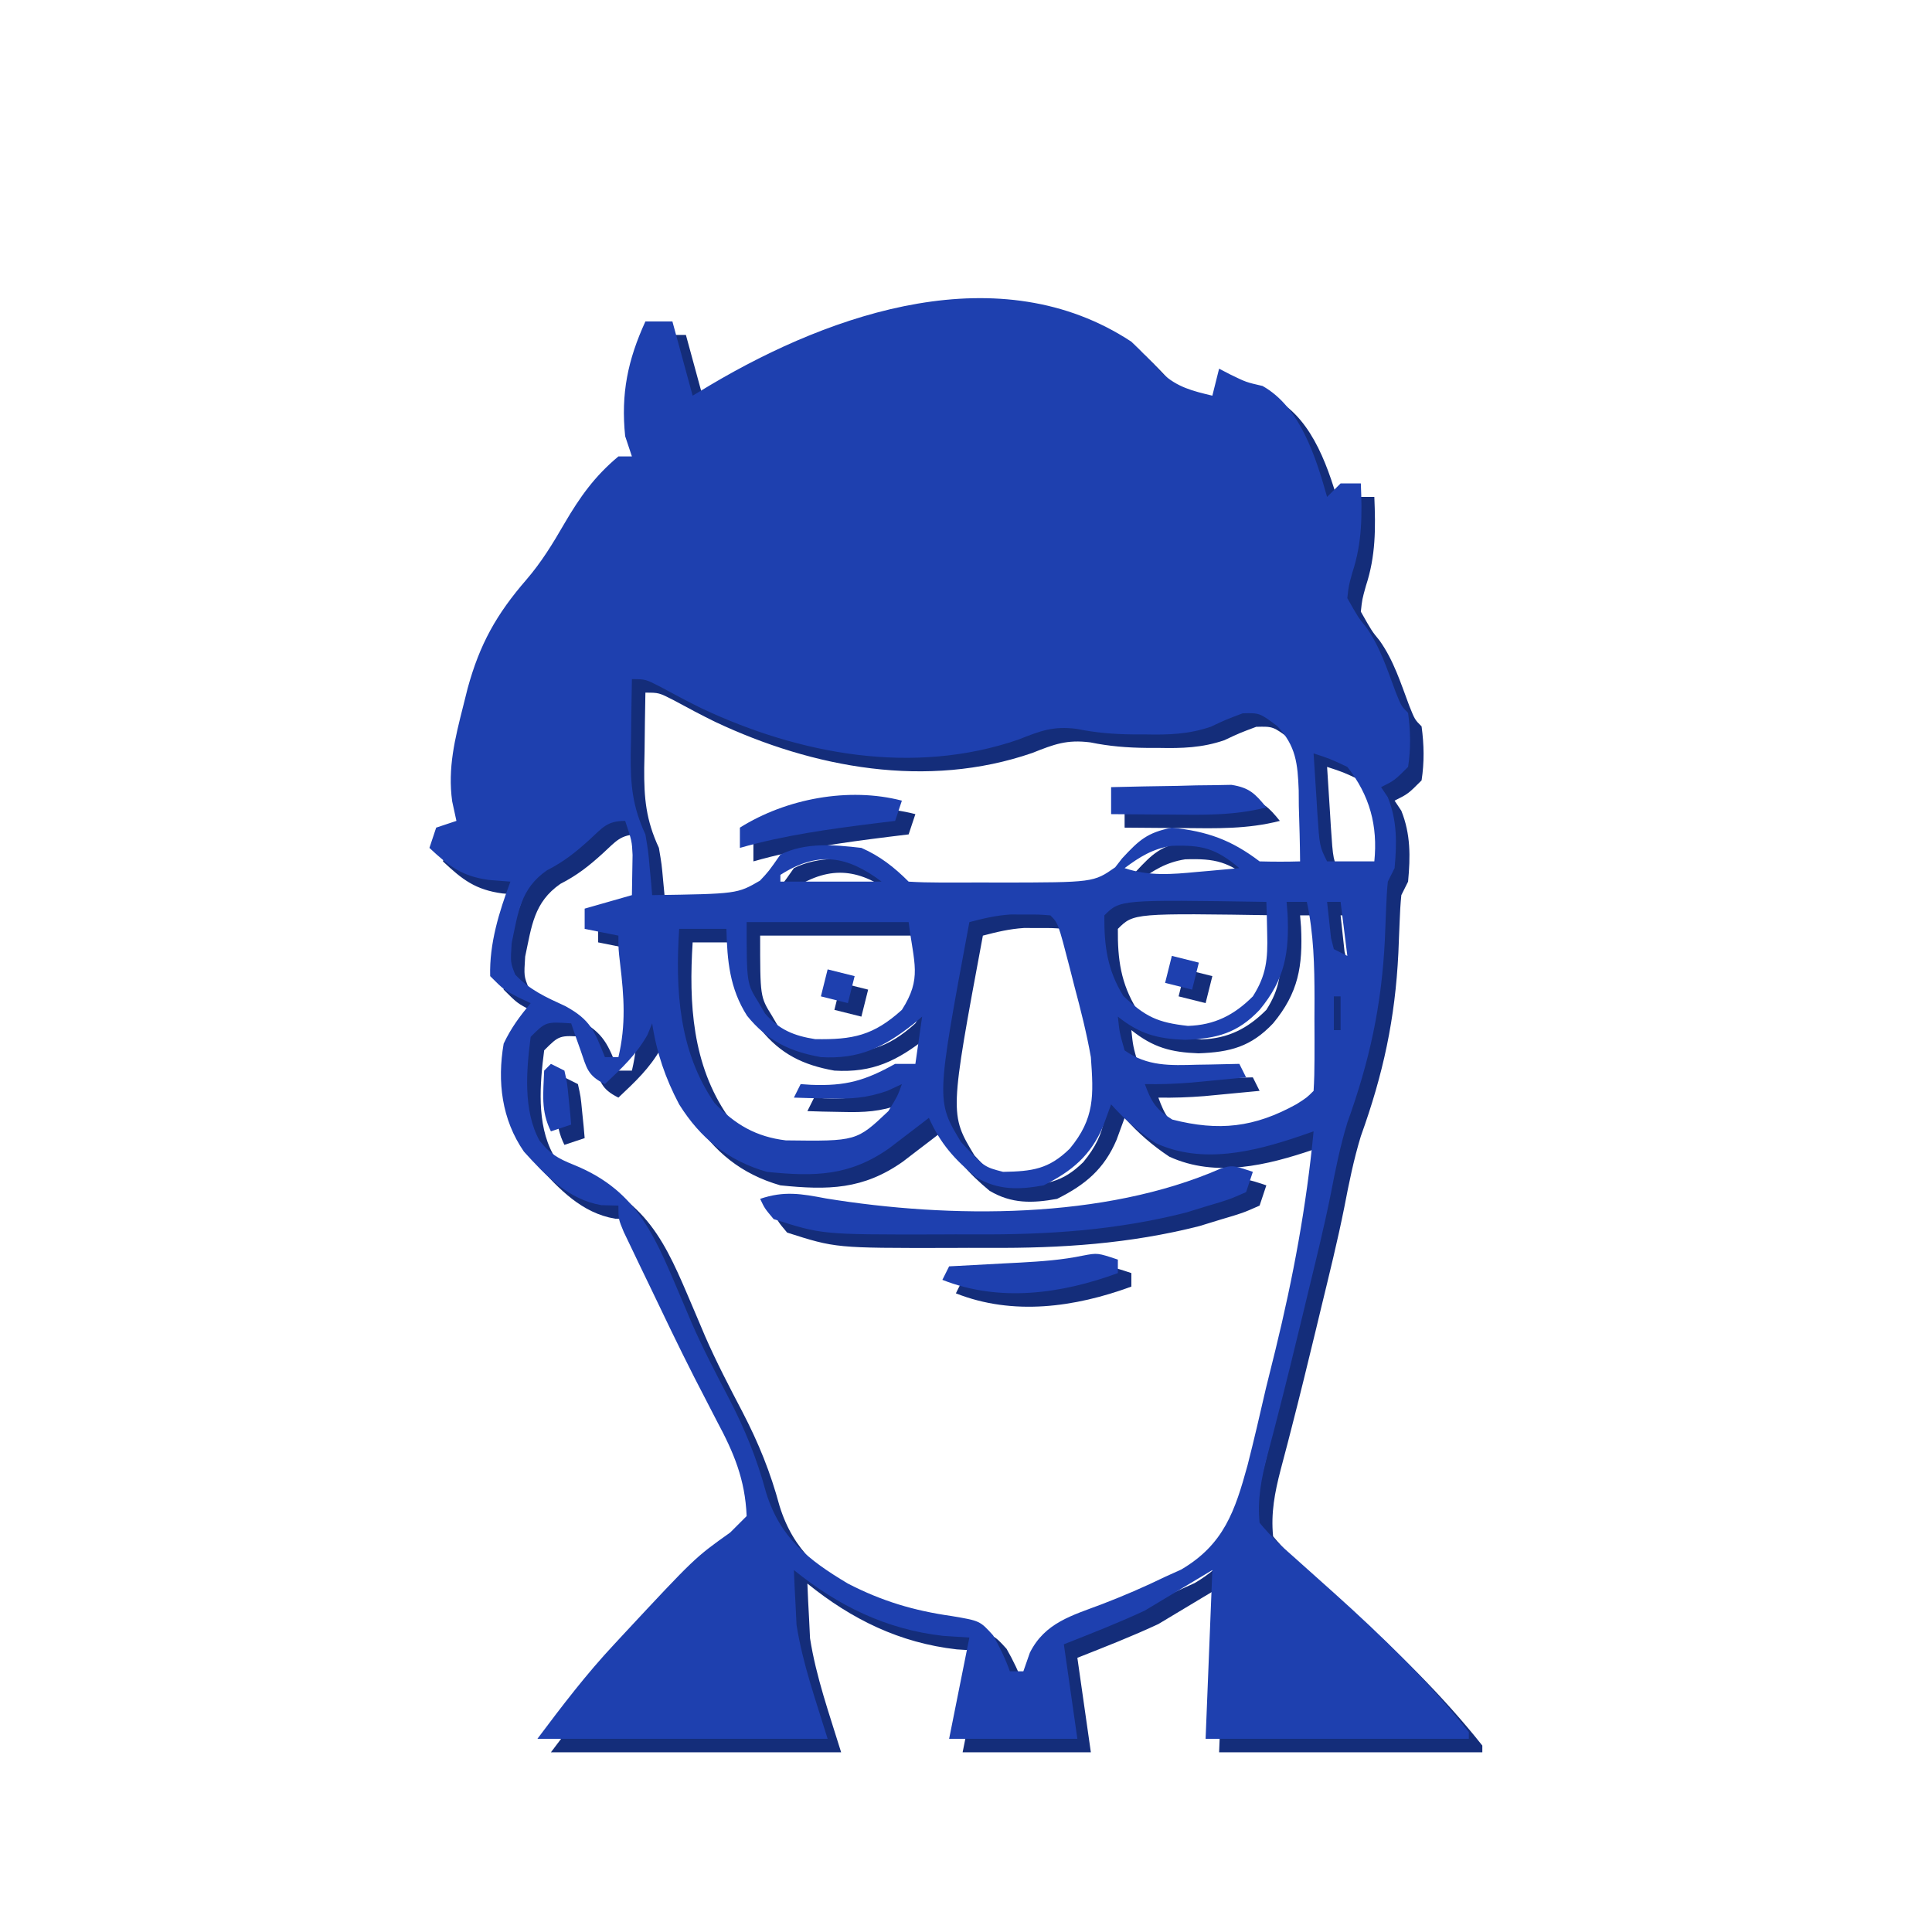
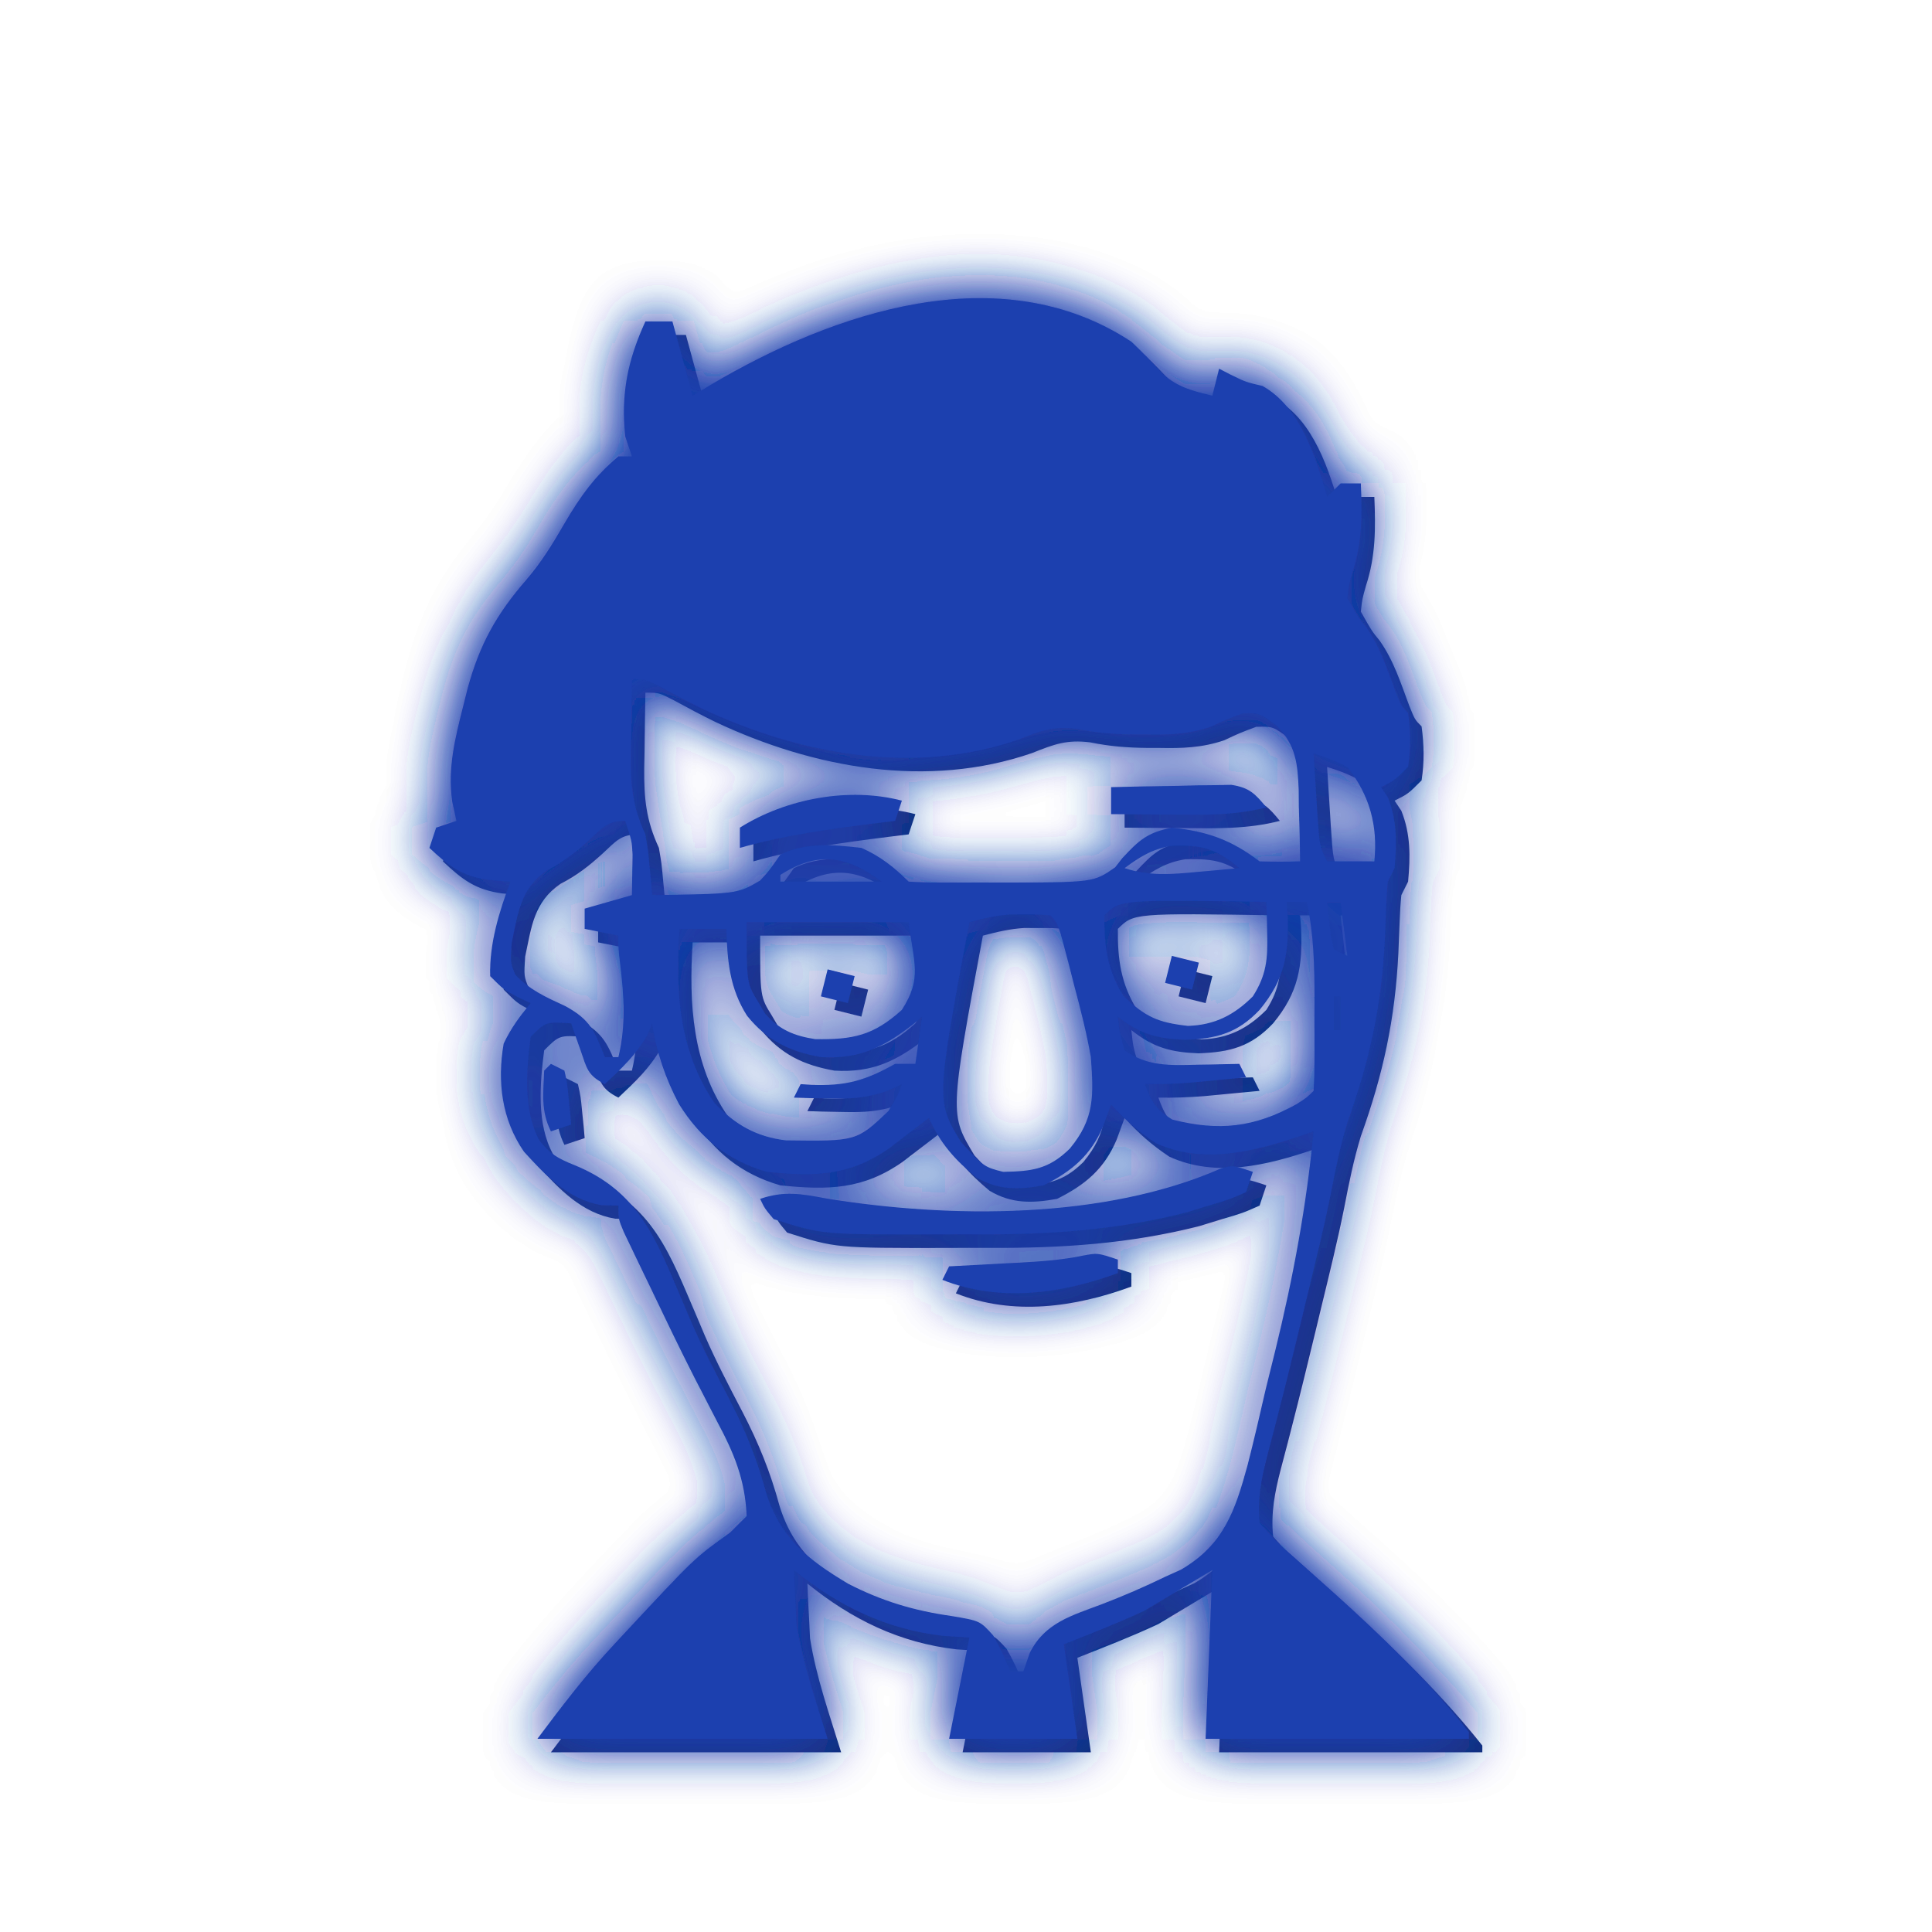
<svg xmlns="http://www.w3.org/2000/svg" version="1.1" width="229" height="229" viewBox="0 0 229 229">
+   <defs>
+     <filter id="glow">
+       <feGaussianBlur stdDeviation="4" result="blur" />
+       <feMerge>
+         <feMergeNode in="blur" />
+         <feMergeNode in="blur" />
+         <feMergeNode in="SourceGraphic" />
+       </feMerge>
+     </filter>
+   </defs>
  <g transform="translate(22.9,22.9) scale(0.8)">
    <g transform="translate(2,2)">
      <path d="M0 0 C1.594 1.498 3.067 3.062 4.547 4.672 C6.82 6.75 9.036 7.294 12 8 C12.33 6.68 12.66 5.36 13 4 C13.557 4.289 14.114 4.577 14.688 4.875 C17 6 17 6 19.438 6.562 C25.017 9.692 27.326 17.066 29 23 C29.66 22.34 30.32 21.68 31 21 C31.99 21 32.98 21 34 21 C34.194 25.656 34.216 29.729 32.75 34.188 C32.195 36.176 32.195 36.176 32 38 C33.625 40.875 33.625 40.875 34.777 42.285 C36.863 45.211 37.913 48.58 39.168 51.926 C40 54 40 54 41 55 C41.37 57.704 41.417 60.302 41 63 C39 65 39 65 37 66 C37.33 66.495 37.66 66.99 38 67.5 C39.392 70.98 39.345 74.29 39 78 C38.67 78.66 38.34 79.32 38 80 C37.873 81.268 37.798 82.542 37.754 83.816 C37.723 84.576 37.691 85.336 37.659 86.119 C37.627 86.925 37.595 87.732 37.562 88.562 C37.084 98.337 35.321 106.492 32 115.715 C30.939 119.2 30.24 122.657 29.554 126.232 C28.554 131.229 27.326 136.173 26.125 141.125 C25.863 142.217 25.6 143.308 25.33 144.433 C24.156 149.299 22.969 154.161 21.719 159.008 C21.532 159.736 21.345 160.464 21.152 161.214 C20.813 162.525 20.468 163.834 20.118 165.141 C19.248 168.497 18.658 171.534 19 175 C20.603 176.924 22.115 178.377 24 180 C25.585 181.414 27.169 182.831 28.75 184.25 C29.181 184.636 29.613 185.021 30.057 185.419 C37.15 191.788 44.066 198.521 50 206 C50 206.33 50 206.66 50 207 C37.13 207 24.26 207 11 207 C11.33 198.75 11.66 190.5 12 182 C8.7 183.98 5.4 185.96 2 188 C-1.951 189.843 -5.941 191.395 -10 193 C-9.67 195.31 -9.67 195.31 -8 207 C-14.27 207 -20.54 207 -27 207 C-26.01 202.05 -25.02 197.1 -24 192 C-25.279 191.917 -26.558 191.835 -27.875 191.75 C-36.335 190.792 -43.427 187.311 -50 182 C-49.938 183.73 -49.848 185.459 -49.75 187.188 C-49.704 188.15 -49.657 189.113 -49.609 190.105 C-48.707 195.873 -46.717 201.421 -45 207 C-59.19 207 -73.38 207 -88 207 C-84.307 202.076 -80.79 197.455 -76.625 193 C-76.152 192.489 -75.678 191.979 -75.191 191.453 C-64.663 180.153 -64.663 180.153 -59.438 176.438 C-59.035 176.035 -59.035 176.035 -57 174 C-57.225 168.56 -58.894 164.614 -61.438 159.875 C-62.157 158.485 -62.874 157.095 -63.59 155.703 C-63.975 154.957 -64.36 154.212 -64.757 153.443 C-67.081 148.874 -69.29 144.25 -71.5 139.625 C-71.945 138.703 -72.391 137.781 -72.849 136.832 C-73.055 136.402 -73.055 136.402 -74.094 134.227 C-74.462 133.459 -74.83 132.692 -75.209 131.901 C-76 130 -76 130 -76 128 C-76.825 127.979 -77.65 127.959 -78.5 127.938 C-83.416 127.108 -86.763 123.573 -90 120 C-93.286 115.241 -93.972 109.647 -93 104 C-91.889 101.654 -90.664 100.028 -89 98 C-89.619 97.711 -90.237 97.422 -90.875 97.125 C-93 96 -93 96 -95 94 C-95.131 89.164 -93.681 84.481 -92 80 C-93.052 79.918 -94.104 79.835 -95.188 79.75 C-99.176 79.207 -101.102 77.722 -104 75 C-103.67 74.01 -103.34 73.02 -103 72 C-102.505 71.835 -102.505 71.835 -100 71 C-100.206 70.051 -100.412 69.103 -100.625 68.125 C-101.32 63.188 -100.211 58.78 -99 54 C-98.781 53.125 -98.562 52.249 -98.336 51.348 C-96.543 44.797 -94.07 40.379 -89.625 35.25 C-87.391 32.653 -85.713 29.902 -84 26.938 C-81.691 22.991 -79.514 19.929 -76 17 C-75.34 17 -74.68 17 -74 17 C-74.33 16.01 -74.66 15.02 -75 14 C-75.645 7.709 -74.618 2.718 -72 -3 C-70.68 -3 -69.36 -3 -68 -3 C-67.01 0.63 -66.02 4.26 -65 8 C-64.117 7.469 -63.234 6.938 -62.324 6.391 C-44.168 -4.371 -19.445 -12.798 0 0 Z M-74 50 C-74.058 52.896 -74.094 55.791 -74.125 58.688 C-74.142 59.504 -74.159 60.321 -74.176 61.162 C-74.212 65.648 -73.919 68.872 -72 73 C-71.586 75.457 -71.586 75.457 -71.375 77.812 C-71.3 78.603 -71.225 79.393 -71.148 80.207 C-71.099 80.799 -71.05 81.39 -71 82 C-58.4 81.812 -58.4 81.812 -55.027 79.855 C-53.75 78.5 -53.75 78.5 -52 76 C-48.297 74.149 -44.041 74.53 -40 75 C-37.241 76.211 -35.141 77.859 -33 80 C-31.448 80.099 -29.891 80.131 -28.336 80.133 C-27.857 80.133 -27.857 80.133 -25.434 80.137 C-24.929 80.135 -24.929 80.135 -22.375 80.125 C-21.882 80.127 -21.882 80.127 -19.387 80.137 C-5.598 80.118 -5.598 80.118 -2.398 77.879 C-2.061 77.444 -1.723 77.01 -1.375 76.562 C1.176 73.81 2.347 72.747 6 72 C11.262 72.548 14.804 73.817 19 77 C20.999 77.055 23.001 77.06 25 77 C24.977 74.269 24.9 71.542 24.812 68.812 C24.807 68.044 24.801 67.275 24.795 66.482 C24.642 62.527 24.402 59.891 21.605 56.945 C19 55 19 55 16.5 55.062 C14 56 14 56 11.777 57.047 C8.48 58.178 5.501 58.258 2.062 58.188 C1.468 58.187 0.873 58.186 0.26 58.186 C-2.623 58.157 -5.258 57.947 -8.086 57.367 C-11.586 56.926 -13.427 57.645 -16.688 58.938 C-32.225 64.301 -49.101 61.185 -63.656 54.332 C-65.73 53.315 -67.748 52.245 -69.777 51.137 C-72 50 -72 50 -74 50 Z M27 61 C27.141 63.292 27.287 65.584 27.438 67.875 C27.477 68.526 27.516 69.177 27.557 69.848 C27.887 74.773 27.887 74.773 29 77 C31.31 77 33.62 77 36 77 C36.529 71.715 35.328 67.234 32 63 C29.355 61.766 29.355 61.766 27 61 Z M-80.312 73.812 C-82.375 75.689 -84.1 77.051 -86.598 78.332 C-90.536 81.067 -90.854 84.608 -91.816 89.113 C-92 92 -92 92 -91.277 93.793 C-89.086 96.083 -86.757 97.112 -83.875 98.438 C-80.129 100.474 -79.551 102.121 -78 106 C-77.34 106 -76.68 106 -76 106 C-74.865 101.208 -75.162 97.05 -75.746 92.172 C-76 90 -76 90 -76 88 C-77.65 87.67 -79.3 87.34 -81 87 C-81 86.01 -81 85.02 -81 84 C-78.69 83.34 -76.38 82.68 -74 82 C-73.973 80.729 -73.954 79.458 -73.938 78.188 C-73.926 77.48 -73.914 76.772 -73.902 76.043 C-74 74 -74 74 -75 71 C-77.702 71 -78.339 72.014 -80.312 73.812 Z M-1 78 C2.637 79.215 6 78.921 9.75 78.562 C10.352 78.51 10.954 78.458 11.574 78.404 C13.05 78.275 14.525 78.139 16 78 C12.49 75.045 10.446 74.545 5.973 74.695 C3.181 75.127 1.236 76.323 -1 78 Z M-52 79 C-52 79.33 -52 79.66 -52 80 C-47.05 80 -42.1 80 -37 80 C-42.097 76.177 -46.4 75.416 -52 79 Z M-4 85 C-4.046 89.493 -3.561 93.091 -1.188 96.938 C2.091 100.028 3.86 100.873 8.375 101.375 C12.312 101.256 15.228 99.78 18 97 C20.011 93.857 20.222 91.442 20.125 87.75 C20.116 87.304 20.116 87.304 20.07 85.047 C20.047 84.371 20.024 83.696 20 83 C-1.66 82.66 -1.66 82.66 -4 85 Z M23 83 C23.046 83.568 23.093 84.137 23.141 84.723 C23.412 90.523 22.756 94.469 19 99 C15.723 102.462 12.656 103.269 7.938 103.438 C3.888 103.285 1.238 102.59 -2 100 C-1.75 102.375 -1.75 102.375 -1 105 C2.364 107.394 5.781 107.238 9.75 107.125 C10.051 107.12 10.051 107.12 11.574 107.098 C13.05 107.074 14.525 107.038 16 107 C16.33 107.66 16.66 108.32 17 109 C15.25 109.169 13.5 109.335 11.75 109.5 C10.775 109.593 9.801 109.686 8.797 109.781 C6.512 109.96 4.289 110.044 2 110 C2.957 112.611 3.656 113.792 6.062 115.25 C12.979 117.016 18.225 116.429 24.469 112.973 C26 112 26 112 27 111 C27.099 109.436 27.131 107.868 27.133 106.301 C27.134 105.338 27.135 104.376 27.137 103.385 C27.135 102.878 27.135 102.878 27.125 100.312 C27.129 99.318 27.133 98.323 27.137 97.299 C27.13 92.414 27.026 87.782 26 83 C25.01 83 24.02 83 23 83 Z M29 83 C29.124 84.134 29.247 85.269 29.375 86.438 C29.445 87.076 29.514 87.714 29.586 88.371 C29.723 88.909 29.859 89.446 30 90 C30.66 90.33 31.32 90.66 32 91 C31.67 88.36 31.34 85.72 31 83 C30.34 83 29.68 83 29 83 Z M-24 86 C-28.932 112.465 -28.932 112.465 -25.25 118.562 C-21.824 122.274 -21.824 122.274 -19 123 C-14.688 122.922 -12.238 122.613 -9.125 119.562 C-5.406 115.078 -5.592 111.654 -6 106 C-6.626 102.446 -7.505 98.985 -8.438 95.5 C-8.668 94.595 -8.898 93.69 -9.135 92.758 C-10.845 86.155 -10.845 86.155 -12 85 C-13.707 84.867 -13.707 84.867 -15.812 84.875 C-16.156 84.874 -16.156 84.874 -17.895 84.867 C-20.042 85.003 -21.924 85.454 -24 86 Z M-57 86 C-57 95.062 -57 95.062 -55.25 97.875 C-54.925 98.429 -54.6 98.984 -54.266 99.555 C-52.165 101.953 -49.971 102.848 -46.852 103.336 C-41.243 103.434 -38.213 102.802 -34 99 C-30.989 94.287 -32.23 92.16 -33 86 C-40.92 86 -48.84 86 -57 86 Z M-67 87 C-67.575 96.013 -67.067 105.111 -61.762 112.793 C-58.717 116.007 -55.565 117.813 -51.195 118.336 C-40.718 118.469 -40.718 118.469 -36 114 C-34.625 111.75 -34.625 111.75 -34 110 C-34.705 110.327 -35.41 110.655 -36.137 110.992 C-39.239 112.084 -41.54 112.204 -44.812 112.125 C-45.3 112.116 -45.3 112.116 -47.77 112.07 C-48.506 112.047 -49.242 112.024 -50 112 C-49.67 111.34 -49.34 110.68 -49 110 C-48.492 110.035 -47.984 110.07 -47.461 110.105 C-42.309 110.308 -39.472 109.496 -35 107 C-34.01 107 -33.02 107 -32 107 C-31.67 104.69 -31.34 102.38 -31 100 C-31.413 100.349 -31.825 100.699 -32.25 101.059 C-36.663 104.536 -40.304 106.348 -46 106 C-50.632 105.177 -53.955 103.561 -56.938 99.875 C-59.518 95.831 -59.882 91.714 -60 87 C-62.31 87 -64.62 87 -67 87 Z M-73 95 C-72 98 -72 98 -72 98 Z M30 97 C30 98.65 30 100.3 30 102 C30.33 102 30.66 102 31 102 C31 100.35 31 98.7 31 97 C30.67 97 30.34 97 30 97 Z M-89 103 C-89.633 107.915 -90.146 113.89 -87.688 118.375 C-86.136 120.332 -84.979 121.008 -82.637 121.949 C-72.768 125.927 -70.384 133.165 -66.355 142.52 C-65.963 143.447 -65.57 144.375 -65.166 145.331 C-63.491 149.167 -61.565 152.856 -59.625 156.562 C-57.236 161.167 -55.476 165.491 -54.125 170.5 C-52.046 177.213 -47.913 180.473 -42 184 C-36.963 186.604 -32.223 188.016 -26.625 188.812 C-22.437 189.517 -22.437 189.517 -20.484 191.676 C-19.489 193.424 -18.678 195.108 -18 197 C-17.34 197 -16.68 197 -16 197 C-15.683 196.091 -15.366 195.182 -15.039 194.246 C-12.805 189.793 -8.82 188.743 -4.375 187.062 C-1.178 185.833 1.92 184.501 5 183 C5.787 182.645 6.573 182.289 7.384 181.923 C13.716 178.206 15.36 173.222 17.215 166.473 C18.185 162.683 19.063 158.875 19.938 155.062 C20.407 153.157 20.879 151.253 21.354 149.35 C23.978 138.624 25.953 127.993 27 117 C26.335 117.231 25.67 117.461 24.985 117.699 C18.132 120.025 10.526 121.906 3.625 118.75 C1.067 117.044 -0.951 115.286 -3 113 C-3.392 114.073 -3.784 115.145 -4.188 116.25 C-6.029 120.582 -8.801 122.901 -13 125 C-16.666 125.666 -19.752 125.744 -23.012 123.801 C-26.203 121.145 -28.291 118.816 -30 115 C-30.531 115.41 -31.062 115.82 -31.609 116.242 C-32.316 116.781 -33.022 117.32 -33.75 117.875 C-34.446 118.409 -35.142 118.942 -35.859 119.492 C-41.736 123.632 -46.919 123.727 -54 123 C-59.764 121.34 -63.835 118.054 -67 113 C-69.045 109.132 -70.342 105.343 -71 101 C-71.227 101.557 -71.454 102.114 -71.688 102.688 C-73.391 105.689 -75.497 107.629 -78 110 C-80.61 108.695 -80.681 107.642 -81.625 104.938 C-81.885 104.204 -82.146 103.471 -82.414 102.715 C-82.607 102.149 -82.801 101.583 -83 101 C-86.75 100.75 -86.75 100.75 -89 103 Z " fill="#142d7a" transform="translate(139,22)" />
      <path d="M0 0 C3.271 -0.087 6.541 -0.14 9.812 -0.188 C10.741 -0.213 11.67 -0.238 12.627 -0.264 C13.073 -0.269 13.073 -0.269 15.332 -0.293 C15.743 -0.301 15.743 -0.301 17.823 -0.341 C20.475 0.074 21.333 0.955 23 3 C18.229 4.234 13.575 4.113 8.688 4.062 C7.852 4.058 7.016 4.053 6.154 4.049 C4.103 4.037 2.051 4.021 0 4 C0 2.68 0 1.36 0 0 Z " fill="#142d7a" transform="translate(136,88)" />
      <path d="M0 0 C-0.33 0.99 -0.66 1.98 -1 3 C-1.99 3.121 -2.98 3.242 -4 3.367 C-10.79 4.221 -17.403 5.115 -24 7 C-24 6.01 -24 5.02 -24 4 C-17.149 -0.306 -7.852 -2.047 0 0 Z " fill="#142d7a" transform="translate(105,90)" />
      <path d="M0 0 C0.66 0.165 0.66 0.165 4 1 C3.67 2.32 3.34 3.64 3 5 C1.68 4.67 0.36 4.34 -1 4 C-0.67 2.68 -0.34 1.36 0 0 Z " fill="#142d7a" transform="translate(145,113)" />
      <path d="M0 0 C0.66 0.165 0.66 0.165 4 1 C3.67 2.32 3.34 3.64 3 5 C1.68 4.67 0.36 4.34 -1 4 C-0.67 2.68 -0.34 1.36 0 0 Z " fill="#142d7a" transform="translate(94,115)" />
      <path d="M0 0 C0.66 0.33 1.32 0.66 2 1 C2.414 2.848 2.414 2.848 2.625 5.062 C2.7 5.796 2.775 6.529 2.852 7.285 C2.901 7.851 2.95 8.417 3 9 C2.01 9.33 1.02 9.66 0 10 C-1.517 6.965 -1.123 4.38 -1 1 C-0.67 0.67 -0.34 0.34 0 0 Z " fill="#142d7a" transform="translate(53,129)" />
      <path d="M0 0 C-0.33 0.99 -0.66 1.98 -1 3 C-3.484 4.098 -3.484 4.098 -6.75 5.062 C-7.797 5.383 -8.843 5.704 -9.922 6.035 C-20.247 8.659 -30.402 9.326 -40.993 9.261 C-43.064 9.25 -45.134 9.261 -47.205 9.273 C-63.816 9.294 -63.816 9.294 -71 7 C-72.321 5.427 -72.321 5.427 -73 4 C-69.447 2.79 -66.902 3.243 -63.25 3.938 C-44.88 6.924 -22.039 7.094 -4.727 -0.501 C-3 -1 -3 -1 0 0 Z " fill="#142d7a" transform="translate(157,145)" />
      <path d="M0 0 C0 0.66 0 1.32 0 2 C-8.391 5.079 -17.531 6.348 -26 3 C-25.67 2.34 -25.34 1.68 -25 1 C-24.756 0.987 -24.756 0.987 -23.519 0.924 C-21.283 0.807 -19.048 0.685 -16.812 0.562 C-16.044 0.523 -15.275 0.484 -14.482 0.443 C-11.289 0.265 -8.273 0.057 -5.137 -0.598 C-3 -1 -3 -1 0 0 Z " fill="#142d7a" transform="translate(137,158)" />
    </g>
-     <path d="M0 0 C1.594 1.498 3.067 3.062 4.547 4.672 C6.82 6.75 9.036 7.294 12 8 C12.33 6.68 12.66 5.36 13 4 C13.557 4.289 14.114 4.577 14.688 4.875 C17 6 17 6 19.438 6.562 C25.017 9.692 27.326 17.066 29 23 C29.66 22.34 30.32 21.68 31 21 C31.99 21 32.98 21 34 21 C34.194 25.656 34.216 29.729 32.75 34.188 C32.195 36.176 32.195 36.176 32 38 C33.625 40.875 33.625 40.875 34.777 42.285 C36.863 45.211 37.913 48.58 39.168 51.926 C40 54 40 54 41 55 C41.37 57.704 41.417 60.302 41 63 C39 65 39 65 37 66 C37.33 66.495 37.66 66.99 38 67.5 C39.392 70.98 39.345 74.29 39 78 C38.67 78.66 38.34 79.32 38 80 C37.873 81.268 37.798 82.542 37.754 83.816 C37.723 84.576 37.691 85.336 37.659 86.119 C37.627 86.925 37.595 87.732 37.562 88.562 C37.084 98.337 35.321 106.492 32 115.715 C30.939 119.2 30.24 122.657 29.554 126.232 C28.554 131.229 27.326 136.173 26.125 141.125 C25.863 142.217 25.6 143.308 25.33 144.433 C24.156 149.299 22.969 154.161 21.719 159.008 C21.532 159.736 21.345 160.464 21.152 161.214 C20.813 162.525 20.468 163.834 20.118 165.141 C19.248 168.497 18.658 171.534 19 175 C20.603 176.924 22.115 178.377 24 180 C25.585 181.414 27.169 182.831 28.75 184.25 C29.181 184.636 29.613 185.021 30.057 185.419 C37.15 191.788 44.066 198.521 50 206 C50 206.33 50 206.66 50 207 C37.13 207 24.26 207 11 207 C11.33 198.75 11.66 190.5 12 182 C8.7 183.98 5.4 185.96 2 188 C-1.951 189.843 -5.941 191.395 -10 193 C-9.67 195.31 -9.67 195.31 -8 207 C-14.27 207 -20.54 207 -27 207 C-26.01 202.05 -25.02 197.1 -24 192 C-25.279 191.917 -26.558 191.835 -27.875 191.75 C-36.335 190.792 -43.427 187.311 -50 182 C-49.938 183.73 -49.848 185.459 -49.75 187.188 C-49.704 188.15 -49.657 189.113 -49.609 190.105 C-48.707 195.873 -46.717 201.421 -45 207 C-59.19 207 -73.38 207 -88 207 C-84.307 202.076 -80.79 197.455 -76.625 193 C-76.152 192.489 -75.678 191.979 -75.191 191.453 C-64.663 180.153 -64.663 180.153 -59.438 176.438 C-59.035 176.035 -59.035 176.035 -57 174 C-57.225 168.56 -58.894 164.614 -61.438 159.875 C-62.157 158.485 -62.874 157.095 -63.59 155.703 C-63.975 154.957 -64.36 154.212 -64.757 153.443 C-67.081 148.874 -69.29 144.25 -71.5 139.625 C-71.945 138.703 -72.391 137.781 -72.849 136.832 C-73.055 136.402 -73.055 136.402 -74.094 134.227 C-74.462 133.459 -74.83 132.692 -75.209 131.901 C-76 130 -76 130 -76 128 C-76.825 127.979 -77.65 127.959 -78.5 127.938 C-83.416 127.108 -86.763 123.573 -90 120 C-93.286 115.241 -93.972 109.647 -93 104 C-91.889 101.654 -90.664 100.028 -89 98 C-89.619 97.711 -90.237 97.422 -90.875 97.125 C-93 96 -93 96 -95 94 C-95.131 89.164 -93.681 84.481 -92 80 C-93.052 79.918 -94.104 79.835 -95.188 79.75 C-99.176 79.207 -101.102 77.722 -104 75 C-103.67 74.01 -103.34 73.02 -103 72 C-102.505 71.835 -102.505 71.835 -100 71 C-100.206 70.051 -100.412 69.103 -100.625 68.125 C-101.32 63.188 -100.211 58.78 -99 54 C-98.781 53.125 -98.562 52.249 -98.336 51.348 C-96.543 44.797 -94.07 40.379 -89.625 35.25 C-87.391 32.653 -85.713 29.902 -84 26.938 C-81.691 22.991 -79.514 19.929 -76 17 C-75.34 17 -74.68 17 -74 17 C-74.33 16.01 -74.66 15.02 -75 14 C-75.645 7.709 -74.618 2.718 -72 -3 C-70.68 -3 -69.36 -3 -68 -3 C-67.01 0.63 -66.02 4.26 -65 8 C-64.117 7.469 -63.234 6.938 -62.324 6.391 C-44.168 -4.371 -19.445 -12.798 0 0 Z M-74 50 C-74.058 52.896 -74.094 55.791 -74.125 58.688 C-74.142 59.504 -74.159 60.321 -74.176 61.162 C-74.212 65.648 -73.919 68.872 -72 73 C-71.586 75.457 -71.586 75.457 -71.375 77.812 C-71.3 78.603 -71.225 79.393 -71.148 80.207 C-71.099 80.799 -71.05 81.39 -71 82 C-58.4 81.812 -58.4 81.812 -55.027 79.855 C-53.75 78.5 -53.75 78.5 -52 76 C-48.297 74.149 -44.041 74.53 -40 75 C-37.241 76.211 -35.141 77.859 -33 80 C-31.448 80.099 -29.891 80.131 -28.336 80.133 C-27.857 80.133 -27.857 80.133 -25.434 80.137 C-24.929 80.135 -24.929 80.135 -22.375 80.125 C-21.882 80.127 -21.882 80.127 -19.387 80.137 C-5.598 80.118 -5.598 80.118 -2.398 77.879 C-2.061 77.444 -1.723 77.01 -1.375 76.562 C1.176 73.81 2.347 72.747 6 72 C11.262 72.548 14.804 73.817 19 77 C20.999 77.055 23.001 77.06 25 77 C24.977 74.269 24.9 71.542 24.812 68.812 C24.807 68.044 24.801 67.275 24.795 66.482 C24.642 62.527 24.402 59.891 21.605 56.945 C19 55 19 55 16.5 55.062 C14 56 14 56 11.777 57.047 C8.48 58.178 5.501 58.258 2.062 58.188 C1.468 58.187 0.873 58.186 0.26 58.186 C-2.623 58.157 -5.258 57.947 -8.086 57.367 C-11.586 56.926 -13.427 57.645 -16.688 58.938 C-32.225 64.301 -49.101 61.185 -63.656 54.332 C-65.73 53.315 -67.748 52.245 -69.777 51.137 C-72 50 -72 50 -74 50 Z M27 61 C27.141 63.292 27.287 65.584 27.438 67.875 C27.477 68.526 27.516 69.177 27.557 69.848 C27.887 74.773 27.887 74.773 29 77 C31.31 77 33.62 77 36 77 C36.529 71.715 35.328 67.234 32 63 C29.355 61.766 29.355 61.766 27 61 Z M-80.312 73.812 C-82.375 75.689 -84.1 77.051 -86.598 78.332 C-90.536 81.067 -90.854 84.608 -91.816 89.113 C-92 92 -92 92 -91.277 93.793 C-89.086 96.083 -86.757 97.112 -83.875 98.438 C-80.129 100.474 -79.551 102.121 -78 106 C-77.34 106 -76.68 106 -76 106 C-74.865 101.208 -75.162 97.05 -75.746 92.172 C-76 90 -76 90 -76 88 C-77.65 87.67 -79.3 87.34 -81 87 C-81 86.01 -81 85.02 -81 84 C-78.69 83.34 -76.38 82.68 -74 82 C-73.973 80.729 -73.954 79.458 -73.938 78.188 C-73.926 77.48 -73.914 76.772 -73.902 76.043 C-74 74 -74 74 -75 71 C-77.702 71 -78.339 72.014 -80.312 73.812 Z M-1 78 C2.637 79.215 6 78.921 9.75 78.562 C10.352 78.51 10.954 78.458 11.574 78.404 C13.05 78.275 14.525 78.139 16 78 C12.49 75.045 10.446 74.545 5.973 74.695 C3.181 75.127 1.236 76.323 -1 78 Z M-52 79 C-52 79.33 -52 79.66 -52 80 C-47.05 80 -42.1 80 -37 80 C-42.097 76.177 -46.4 75.416 -52 79 Z M-4 85 C-4.046 89.493 -3.561 93.091 -1.188 96.938 C2.091 100.028 3.86 100.873 8.375 101.375 C12.312 101.256 15.228 99.78 18 97 C20.011 93.857 20.222 91.442 20.125 87.75 C20.116 87.304 20.116 87.304 20.07 85.047 C20.047 84.371 20.024 83.696 20 83 C-1.66 82.66 -1.66 82.66 -4 85 Z M23 83 C23.046 83.568 23.093 84.137 23.141 84.723 C23.412 90.523 22.756 94.469 19 99 C15.723 102.462 12.656 103.269 7.938 103.438 C3.888 103.285 1.238 102.59 -2 100 C-1.75 102.375 -1.75 102.375 -1 105 C2.364 107.394 5.781 107.238 9.75 107.125 C10.051 107.12 10.051 107.12 11.574 107.098 C13.05 107.074 14.525 107.038 16 107 C16.33 107.66 16.66 108.32 17 109 C15.25 109.169 13.5 109.335 11.75 109.5 C10.775 109.593 9.801 109.686 8.797 109.781 C6.512 109.96 4.289 110.044 2 110 C2.957 112.611 3.656 113.792 6.062 115.25 C12.979 117.016 18.225 116.429 24.469 112.973 C26 112 26 112 27 111 C27.099 109.436 27.131 107.868 27.133 106.301 C27.134 105.338 27.135 104.376 27.137 103.385 C27.135 102.878 27.135 102.878 27.125 100.312 C27.129 99.318 27.133 98.323 27.137 97.299 C27.13 92.414 27.026 87.782 26 83 C25.01 83 24.02 83 23 83 Z M29 83 C29.124 84.134 29.247 85.269 29.375 86.438 C29.445 87.076 29.514 87.714 29.586 88.371 C29.723 88.909 29.859 89.446 30 90 C30.66 90.33 31.32 90.66 32 91 C31.67 88.36 31.34 85.72 31 83 C30.34 83 29.68 83 29 83 Z M-24 86 C-28.932 112.465 -28.932 112.465 -25.25 118.562 C-21.824 122.274 -21.824 122.274 -19 123 C-14.688 122.922 -12.238 122.613 -9.125 119.562 C-5.406 115.078 -5.592 111.654 -6 106 C-6.626 102.446 -7.505 98.985 -8.438 95.5 C-8.668 94.595 -8.898 93.69 -9.135 92.758 C-10.845 86.155 -10.845 86.155 -12 85 C-13.707 84.867 -13.707 84.867 -15.812 84.875 C-16.156 84.874 -16.156 84.874 -17.895 84.867 C-20.042 85.003 -21.924 85.454 -24 86 Z M-57 86 C-57 95.062 -57 95.062 -55.25 97.875 C-54.925 98.429 -54.6 98.984 -54.266 99.555 C-52.165 101.953 -49.971 102.848 -46.852 103.336 C-41.243 103.434 -38.213 102.802 -34 99 C-30.989 94.287 -32.23 92.16 -33 86 C-40.92 86 -48.84 86 -57 86 Z M-67 87 C-67.575 96.013 -67.067 105.111 -61.762 112.793 C-58.717 116.007 -55.565 117.813 -51.195 118.336 C-40.718 118.469 -40.718 118.469 -36 114 C-34.625 111.75 -34.625 111.75 -34 110 C-34.705 110.327 -35.41 110.655 -36.137 110.992 C-39.239 112.084 -41.54 112.204 -44.812 112.125 C-45.3 112.116 -45.3 112.116 -47.77 112.07 C-48.506 112.047 -49.242 112.024 -50 112 C-49.67 111.34 -49.34 110.68 -49 110 C-48.492 110.035 -47.984 110.07 -47.461 110.105 C-42.309 110.308 -39.472 109.496 -35 107 C-34.01 107 -33.02 107 -32 107 C-31.67 104.69 -31.34 102.38 -31 100 C-31.413 100.349 -31.825 100.699 -32.25 101.059 C-36.663 104.536 -40.304 106.348 -46 106 C-50.632 105.177 -53.955 103.561 -56.938 99.875 C-59.518 95.831 -59.882 91.714 -60 87 C-62.31 87 -64.62 87 -67 87 Z M-73 95 C-72 98 -72 98 -72 98 Z M30 97 C30 98.65 30 100.3 30 102 C30.33 102 30.66 102 31 102 C31 100.35 31 98.7 31 97 C30.67 97 30.34 97 30 97 Z M-89 103 C-89.633 107.915 -90.146 113.89 -87.688 118.375 C-86.136 120.332 -84.979 121.008 -82.637 121.949 C-72.768 125.927 -70.384 133.165 -66.355 142.52 C-65.963 143.447 -65.57 144.375 -65.166 145.331 C-63.491 149.167 -61.565 152.856 -59.625 156.562 C-57.236 161.167 -55.476 165.491 -54.125 170.5 C-52.046 177.213 -47.913 180.473 -42 184 C-36.963 186.604 -32.223 188.016 -26.625 188.812 C-22.437 189.517 -22.437 189.517 -20.484 191.676 C-19.489 193.424 -18.678 195.108 -18 197 C-17.34 197 -16.68 197 -16 197 C-15.683 196.091 -15.366 195.182 -15.039 194.246 C-12.805 189.793 -8.82 188.743 -4.375 187.062 C-1.178 185.833 1.92 184.501 5 183 C5.787 182.645 6.573 182.289 7.384 181.923 C13.716 178.206 15.36 173.222 17.215 166.473 C18.185 162.683 19.063 158.875 19.938 155.062 C20.407 153.157 20.879 151.253 21.354 149.35 C23.978 138.624 25.953 127.993 27 117 C26.335 117.231 25.67 117.461 24.985 117.699 C18.132 120.025 10.526 121.906 3.625 118.75 C1.067 117.044 -0.951 115.286 -3 113 C-3.392 114.073 -3.784 115.145 -4.188 116.25 C-6.029 120.582 -8.801 122.901 -13 125 C-16.666 125.666 -19.752 125.744 -23.012 123.801 C-26.203 121.145 -28.291 118.816 -30 115 C-30.531 115.41 -31.062 115.82 -31.609 116.242 C-32.316 116.781 -33.022 117.32 -33.75 117.875 C-34.446 118.409 -35.142 118.942 -35.859 119.492 C-41.736 123.632 -46.919 123.727 -54 123 C-59.764 121.34 -63.835 118.054 -67 113 C-69.045 109.132 -70.342 105.343 -71 101 C-71.227 101.557 -71.454 102.114 -71.688 102.688 C-73.391 105.689 -75.497 107.629 -78 110 C-80.61 108.695 -80.681 107.642 -81.625 104.938 C-81.885 104.204 -82.146 103.471 -82.414 102.715 C-82.607 102.149 -82.801 101.583 -83 101 C-86.75 100.75 -86.75 100.75 -89 103 Z " fill="#1e40af" transform="translate(139,22)" />
-     <path d="M0 0 C3.271 -0.087 6.541 -0.14 9.812 -0.188 C10.741 -0.213 11.67 -0.238 12.627 -0.264 C13.073 -0.269 13.073 -0.269 15.332 -0.293 C15.743 -0.301 15.743 -0.301 17.823 -0.341 C20.475 0.074 21.333 0.955 23 3 C18.229 4.234 13.575 4.113 8.688 4.062 C7.852 4.058 7.016 4.053 6.154 4.049 C4.103 4.037 2.051 4.021 0 4 C0 2.68 0 1.36 0 0 Z " fill="#1e40af" transform="translate(136,88)" />
-     <path d="M0 0 C-0.33 0.99 -0.66 1.98 -1 3 C-1.99 3.121 -2.98 3.242 -4 3.367 C-10.79 4.221 -17.403 5.115 -24 7 C-24 6.01 -24 5.02 -24 4 C-17.149 -0.306 -7.852 -2.047 0 0 Z " fill="#1e40af" transform="translate(105,90)" />
-     <path d="M0 0 C0.66 0.165 0.66 0.165 4 1 C3.67 2.32 3.34 3.64 3 5 C1.68 4.67 0.36 4.34 -1 4 C-0.67 2.68 -0.34 1.36 0 0 Z " fill="#1e40af" transform="translate(145,113)" />
-     <path d="M0 0 C0.66 0.165 0.66 0.165 4 1 C3.67 2.32 3.34 3.64 3 5 C1.68 4.67 0.36 4.34 -1 4 C-0.67 2.68 -0.34 1.36 0 0 Z " fill="#1e40af" transform="translate(94,115)" />
-     <path d="M0 0 C0.66 0.33 1.32 0.66 2 1 C2.414 2.848 2.414 2.848 2.625 5.062 C2.7 5.796 2.775 6.529 2.852 7.285 C2.901 7.851 2.95 8.417 3 9 C2.01 9.33 1.02 9.66 0 10 C-1.517 6.965 -1.123 4.38 -1 1 C-0.67 0.67 -0.34 0.34 0 0 Z " fill="#1e40af" transform="translate(53,129)" />
-     <path d="M0 0 C-0.33 0.99 -0.66 1.98 -1 3 C-3.484 4.098 -3.484 4.098 -6.75 5.062 C-7.797 5.383 -8.843 5.704 -9.922 6.035 C-20.247 8.659 -30.402 9.326 -40.993 9.261 C-43.064 9.25 -45.134 9.261 -47.205 9.273 C-63.816 9.294 -63.816 9.294 -71 7 C-72.321 5.427 -72.321 5.427 -73 4 C-69.447 2.79 -66.902 3.243 -63.25 3.938 C-44.88 6.924 -22.039 7.094 -4.727 -0.501 C-3 -1 -3 -1 0 0 Z " fill="#1e40af" transform="translate(157,145)" />
-     <path d="M0 0 C0 0.66 0 1.32 0 2 C-8.391 5.079 -17.531 6.348 -26 3 C-25.67 2.34 -25.34 1.68 -25 1 C-24.756 0.987 -24.756 0.987 -23.519 0.924 C-21.283 0.807 -19.048 0.685 -16.812 0.562 C-16.044 0.523 -15.275 0.484 -14.482 0.443 C-11.289 0.265 -8.273 0.057 -5.137 -0.598 C-3 -1 -3 -1 0 0 Z " fill="#1e40af" transform="translate(137,158)" />
+     <g filter="url(#glow)">
+       <path d="M0 0 C1.594 1.498 3.067 3.062 4.547 4.672 C6.82 6.75 9.036 7.294 12 8 C12.33 6.68 12.66 5.36 13 4 C13.557 4.289 14.114 4.577 14.688 4.875 C17 6 17 6 19.438 6.562 C25.017 9.692 27.326 17.066 29 23 C29.66 22.34 30.32 21.68 31 21 C31.99 21 32.98 21 34 21 C34.194 25.656 34.216 29.729 32.75 34.188 C32.195 36.176 32.195 36.176 32 38 C33.625 40.875 33.625 40.875 34.777 42.285 C36.863 45.211 37.913 48.58 39.168 51.926 C40 54 40 54 41 55 C41.37 57.704 41.417 60.302 41 63 C39 65 39 65 37 66 C37.33 66.495 37.66 66.99 38 67.5 C39.392 70.98 39.345 74.29 39 78 C38.67 78.66 38.34 79.32 38 80 C37.873 81.268 37.798 82.542 37.754 83.816 C37.723 84.576 37.691 85.336 37.659 86.119 C37.627 86.925 37.595 87.732 37.562 88.562 C37.084 98.337 35.321 106.492 32 115.715 C30.939 119.2 30.24 122.657 29.554 126.232 C28.554 131.229 27.326 136.173 26.125 141.125 C25.863 142.217 25.6 143.308 25.33 144.433 C24.156 149.299 22.969 154.161 21.719 159.008 C21.532 159.736 21.345 160.464 21.152 161.214 C20.813 162.525 20.468 163.834 20.118 165.141 C19.248 168.497 18.658 171.534 19 175 C20.603 176.924 22.115 178.377 24 180 C25.585 181.414 27.169 182.831 28.75 184.25 C29.181 184.636 29.613 185.021 30.057 185.419 C37.15 191.788 44.066 198.521 50 206 C50 206.33 50 206.66 50 207 C37.13 207 24.26 207 11 207 C11.33 198.75 11.66 190.5 12 182 C8.7 183.98 5.4 185.96 2 188 C-1.951 189.843 -5.941 191.395 -10 193 C-9.67 195.31 -9.67 195.31 -8 207 C-14.27 207 -20.54 207 -27 207 C-26.01 202.05 -25.02 197.1 -24 192 C-25.279 191.917 -26.558 191.835 -27.875 191.75 C-36.335 190.792 -43.427 187.311 -50 182 C-49.938 183.73 -49.848 185.459 -49.75 187.188 C-49.704 188.15 -49.657 189.113 -49.609 190.105 C-48.707 195.873 -46.717 201.421 -45 207 C-59.19 207 -73.38 207 -88 207 C-84.307 202.076 -80.79 197.455 -76.625 193 C-76.152 192.489 -75.678 191.979 -75.191 191.453 C-64.663 180.153 -64.663 180.153 -59.438 176.438 C-59.035 176.035 -59.035 176.035 -57 174 C-57.225 168.56 -58.894 164.614 -61.438 159.875 C-62.157 158.485 -62.874 157.095 -63.59 155.703 C-63.975 154.957 -64.36 154.212 -64.757 153.443 C-67.081 148.874 -69.29 144.25 -71.5 139.625 C-71.945 138.703 -72.391 137.781 -72.849 136.832 C-73.055 136.402 -73.055 136.402 -74.094 134.227 C-74.462 133.459 -74.83 132.692 -75.209 131.901 C-76 130 -76 130 -76 128 C-76.825 127.979 -77.65 127.959 -78.5 127.938 C-83.416 127.108 -86.763 123.573 -90 120 C-93.286 115.241 -93.972 109.647 -93 104 C-91.889 101.654 -90.664 100.028 -89 98 C-89.619 97.711 -90.237 97.422 -90.875 97.125 C-93 96 -93 96 -95 94 C-95.131 89.164 -93.681 84.481 -92 80 C-93.052 79.918 -94.104 79.835 -95.188 79.75 C-99.176 79.207 -101.102 77.722 -104 75 C-103.67 74.01 -103.34 73.02 -103 72 C-102.505 71.835 -102.505 71.835 -100 71 C-100.206 70.051 -100.412 69.103 -100.625 68.125 C-101.32 63.188 -100.211 58.78 -99 54 C-98.781 53.125 -98.562 52.249 -98.336 51.348 C-96.543 44.797 -94.07 40.379 -89.625 35.25 C-87.391 32.653 -85.713 29.902 -84 26.938 C-81.691 22.991 -79.514 19.929 -76 17 C-75.34 17 -74.68 17 -74 17 C-74.33 16.01 -74.66 15.02 -75 14 C-75.645 7.709 -74.618 2.718 -72 -3 C-70.68 -3 -69.36 -3 -68 -3 C-67.01 0.63 -66.02 4.26 -65 8 C-64.117 7.469 -63.234 6.938 -62.324 6.391 C-44.168 -4.371 -19.445 -12.798 0 0 Z M-74 50 C-74.058 52.896 -74.094 55.791 -74.125 58.688 C-74.142 59.504 -74.159 60.321 -74.176 61.162 C-74.212 65.648 -73.919 68.872 -72 73 C-71.586 75.457 -71.586 75.457 -71.375 77.812 C-71.3 78.603 -71.225 79.393 -71.148 80.207 C-71.099 80.799 -71.05 81.39 -71 82 C-58.4 81.812 -58.4 81.812 -55.027 79.855 C-53.75 78.5 -53.75 78.5 -52 76 C-48.297 74.149 -44.041 74.53 -40 75 C-37.241 76.211 -35.141 77.859 -33 80 C-31.448 80.099 -29.891 80.131 -28.336 80.133 C-27.857 80.133 -27.857 80.133 -25.434 80.137 C-24.929 80.135 -24.929 80.135 -22.375 80.125 C-21.882 80.127 -21.882 80.127 -19.387 80.137 C-5.598 80.118 -5.598 80.118 -2.398 77.879 C-2.061 77.444 -1.723 77.01 -1.375 76.562 C1.176 73.81 2.347 72.747 6 72 C11.262 72.548 14.804 73.817 19 77 C20.999 77.055 23.001 77.06 25 77 C24.977 74.269 24.9 71.542 24.812 68.812 C24.807 68.044 24.801 67.275 24.795 66.482 C24.642 62.527 24.402 59.891 21.605 56.945 C19 55 19 55 16.5 55.062 C14 56 14 56 11.777 57.047 C8.48 58.178 5.501 58.258 2.062 58.188 C1.468 58.187 0.873 58.186 0.26 58.186 C-2.623 58.157 -5.258 57.947 -8.086 57.367 C-11.586 56.926 -13.427 57.645 -16.688 58.938 C-32.225 64.301 -49.101 61.185 -63.656 54.332 C-65.73 53.315 -67.748 52.245 -69.777 51.137 C-72 50 -72 50 -74 50 Z M27 61 C27.141 63.292 27.287 65.584 27.438 67.875 C27.477 68.526 27.516 69.177 27.557 69.848 C27.887 74.773 27.887 74.773 29 77 C31.31 77 33.62 77 36 77 C36.529 71.715 35.328 67.234 32 63 C29.355 61.766 29.355 61.766 27 61 Z M-80.312 73.812 C-82.375 75.689 -84.1 77.051 -86.598 78.332 C-90.536 81.067 -90.854 84.608 -91.816 89.113 C-92 92 -92 92 -91.277 93.793 C-89.086 96.083 -86.757 97.112 -83.875 98.438 C-80.129 100.474 -79.551 102.121 -78 106 C-77.34 106 -76.68 106 -76 106 C-74.865 101.208 -75.162 97.05 -75.746 92.172 C-76 90 -76 90 -76 88 C-77.65 87.67 -79.3 87.34 -81 87 C-81 86.01 -81 85.02 -81 84 C-78.69 83.34 -76.38 82.68 -74 82 C-73.973 80.729 -73.954 79.458 -73.938 78.188 C-73.926 77.48 -73.914 76.772 -73.902 76.043 C-74 74 -74 74 -75 71 C-77.702 71 -78.339 72.014 -80.312 73.812 Z M-1 78 C2.637 79.215 6 78.921 9.75 78.562 C10.352 78.51 10.954 78.458 11.574 78.404 C13.05 78.275 14.525 78.139 16 78 C12.49 75.045 10.446 74.545 5.973 74.695 C3.181 75.127 1.236 76.323 -1 78 Z M-52 79 C-52 79.33 -52 79.66 -52 80 C-47.05 80 -42.1 80 -37 80 C-42.097 76.177 -46.4 75.416 -52 79 Z M-4 85 C-4.046 89.493 -3.561 93.091 -1.188 96.938 C2.091 100.028 3.86 100.873 8.375 101.375 C12.312 101.256 15.228 99.78 18 97 C20.011 93.857 20.222 91.442 20.125 87.75 C20.116 87.304 20.116 87.304 20.07 85.047 C20.047 84.371 20.024 83.696 20 83 C-1.66 82.66 -1.66 82.66 -4 85 Z M23 83 C23.046 83.568 23.093 84.137 23.141 84.723 C23.412 90.523 22.756 94.469 19 99 C15.723 102.462 12.656 103.269 7.938 103.438 C3.888 103.285 1.238 102.59 -2 100 C-1.75 102.375 -1.75 102.375 -1 105 C2.364 107.394 5.781 107.238 9.75 107.125 C10.051 107.12 10.051 107.12 11.574 107.098 C13.05 107.074 14.525 107.038 16 107 C16.33 107.66 16.66 108.32 17 109 C15.25 109.169 13.5 109.335 11.75 109.5 C10.775 109.593 9.801 109.686 8.797 109.781 C6.512 109.96 4.289 110.044 2 110 C2.957 112.611 3.656 113.792 6.062 115.25 C12.979 117.016 18.225 116.429 24.469 112.973 C26 112 26 112 27 111 C27.099 109.436 27.131 107.868 27.133 106.301 C27.134 105.338 27.135 104.376 27.137 103.385 C27.135 102.878 27.135 102.878 27.125 100.312 C27.129 99.318 27.133 98.323 27.137 97.299 C27.13 92.414 27.026 87.782 26 83 C25.01 83 24.02 83 23 83 Z M29 83 C29.124 84.134 29.247 85.269 29.375 86.438 C29.445 87.076 29.514 87.714 29.586 88.371 C29.723 88.909 29.859 89.446 30 90 C30.66 90.33 31.32 90.66 32 91 C31.67 88.36 31.34 85.72 31 83 C30.34 83 29.68 83 29 83 Z M-24 86 C-28.932 112.465 -28.932 112.465 -25.25 118.562 C-21.824 122.274 -21.824 122.274 -19 123 C-14.688 122.922 -12.238 122.613 -9.125 119.562 C-5.406 115.078 -5.592 111.654 -6 106 C-6.626 102.446 -7.505 98.985 -8.438 95.5 C-8.668 94.595 -8.898 93.69 -9.135 92.758 C-10.845 86.155 -10.845 86.155 -12 85 C-13.707 84.867 -13.707 84.867 -15.812 84.875 C-16.156 84.874 -16.156 84.874 -17.895 84.867 C-20.042 85.003 -21.924 85.454 -24 86 Z M-57 86 C-57 95.062 -57 95.062 -55.25 97.875 C-54.925 98.429 -54.6 98.984 -54.266 99.555 C-52.165 101.953 -49.971 102.848 -46.852 103.336 C-41.243 103.434 -38.213 102.802 -34 99 C-30.989 94.287 -32.23 92.16 -33 86 C-40.92 86 -48.84 86 -57 86 Z M-67 87 C-67.575 96.013 -67.067 105.111 -61.762 112.793 C-58.717 116.007 -55.565 117.813 -51.195 118.336 C-40.718 118.469 -40.718 118.469 -36 114 C-34.625 111.75 -34.625 111.75 -34 110 C-34.705 110.327 -35.41 110.655 -36.137 110.992 C-39.239 112.084 -41.54 112.204 -44.812 112.125 C-45.3 112.116 -45.3 112.116 -47.77 112.07 C-48.506 112.047 -49.242 112.024 -50 112 C-49.67 111.34 -49.34 110.68 -49 110 C-48.492 110.035 -47.984 110.07 -47.461 110.105 C-42.309 110.308 -39.472 109.496 -35 107 C-34.01 107 -33.02 107 -32 107 C-31.67 104.69 -31.34 102.38 -31 100 C-31.413 100.349 -31.825 100.699 -32.25 101.059 C-36.663 104.536 -40.304 106.348 -46 106 C-50.632 105.177 -53.955 103.561 -56.938 99.875 C-59.518 95.831 -59.882 91.714 -60 87 C-62.31 87 -64.62 87 -67 87 Z M-73 95 C-72 98 -72 98 -72 98 Z M30 97 C30 98.65 30 100.3 30 102 C30.33 102 30.66 102 31 102 C31 100.35 31 98.7 31 97 C30.67 97 30.34 97 30 97 Z M-89 103 C-89.633 107.915 -90.146 113.89 -87.688 118.375 C-86.136 120.332 -84.979 121.008 -82.637 121.949 C-72.768 125.927 -70.384 133.165 -66.355 142.52 C-65.963 143.447 -65.57 144.375 -65.166 145.331 C-63.491 149.167 -61.565 152.856 -59.625 156.562 C-57.236 161.167 -55.476 165.491 -54.125 170.5 C-52.046 177.213 -47.913 180.473 -42 184 C-36.963 186.604 -32.223 188.016 -26.625 188.812 C-22.437 189.517 -22.437 189.517 -20.484 191.676 C-19.489 193.424 -18.678 195.108 -18 197 C-17.34 197 -16.68 197 -16 197 C-15.683 196.091 -15.366 195.182 -15.039 194.246 C-12.805 189.793 -8.82 188.743 -4.375 187.062 C-1.178 185.833 1.92 184.501 5 183 C5.787 182.645 6.573 182.289 7.384 181.923 C13.716 178.206 15.36 173.222 17.215 166.473 C18.185 162.683 19.063 158.875 19.938 155.062 C20.407 153.157 20.879 151.253 21.354 149.35 C23.978 138.624 25.953 127.993 27 117 C26.335 117.231 25.67 117.461 24.985 117.699 C18.132 120.025 10.526 121.906 3.625 118.75 C1.067 117.044 -0.951 115.286 -3 113 C-3.392 114.073 -3.784 115.145 -4.188 116.25 C-6.029 120.582 -8.801 122.901 -13 125 C-16.666 125.666 -19.752 125.744 -23.012 123.801 C-26.203 121.145 -28.291 118.816 -30 115 C-30.531 115.41 -31.062 115.82 -31.609 116.242 C-32.316 116.781 -33.022 117.32 -33.75 117.875 C-34.446 118.409 -35.142 118.942 -35.859 119.492 C-41.736 123.632 -46.919 123.727 -54 123 C-59.764 121.34 -63.835 118.054 -67 113 C-69.045 109.132 -70.342 105.343 -71 101 C-71.227 101.557 -71.454 102.114 -71.688 102.688 C-73.391 105.689 -75.497 107.629 -78 110 C-80.61 108.695 -80.681 107.642 -81.625 104.938 C-81.885 104.204 -82.146 103.471 -82.414 102.715 C-82.607 102.149 -82.801 101.583 -83 101 C-86.75 100.75 -86.75 100.75 -89 103 Z " fill="#1e40af" transform="translate(139,22)" />
+       <path d="M0 0 C3.271 -0.087 6.541 -0.14 9.812 -0.188 C10.741 -0.213 11.67 -0.238 12.627 -0.264 C13.073 -0.269 13.073 -0.269 15.332 -0.293 C15.743 -0.301 15.743 -0.301 17.823 -0.341 C20.475 0.074 21.333 0.955 23 3 C18.229 4.234 13.575 4.113 8.688 4.062 C7.852 4.058 7.016 4.053 6.154 4.049 C4.103 4.037 2.051 4.021 0 4 C0 2.68 0 1.36 0 0 Z " fill="#1e40af" transform="translate(136,88)" />
+       <path d="M0 0 C-0.33 0.99 -0.66 1.98 -1 3 C-1.99 3.121 -2.98 3.242 -4 3.367 C-10.79 4.221 -17.403 5.115 -24 7 C-24 6.01 -24 5.02 -24 4 C-17.149 -0.306 -7.852 -2.047 0 0 Z " fill="#1e40af" transform="translate(105,90)" />
+       <path d="M0 0 C0.66 0.165 0.66 0.165 4 1 C3.67 2.32 3.34 3.64 3 5 C1.68 4.67 0.36 4.34 -1 4 C-0.67 2.68 -0.34 1.36 0 0 Z " fill="#1e40af" transform="translate(145,113)" />
+       <path d="M0 0 C0.66 0.165 0.66 0.165 4 1 C3.67 2.32 3.34 3.64 3 5 C1.68 4.67 0.36 4.34 -1 4 C-0.67 2.68 -0.34 1.36 0 0 Z " fill="#1e40af" transform="translate(94,115)" />
+       <path d="M0 0 C0.66 0.33 1.32 0.66 2 1 C2.414 2.848 2.414 2.848 2.625 5.062 C2.7 5.796 2.775 6.529 2.852 7.285 C2.901 7.851 2.95 8.417 3 9 C2.01 9.33 1.02 9.66 0 10 C-1.517 6.965 -1.123 4.38 -1 1 C-0.67 0.67 -0.34 0.34 0 0 Z " fill="#1e40af" transform="translate(53,129)" />
+       <path d="M0 0 C-0.33 0.99 -0.66 1.98 -1 3 C-3.484 4.098 -3.484 4.098 -6.75 5.062 C-7.797 5.383 -8.843 5.704 -9.922 6.035 C-20.247 8.659 -30.402 9.326 -40.993 9.261 C-43.064 9.25 -45.134 9.261 -47.205 9.273 C-63.816 9.294 -63.816 9.294 -71 7 C-72.321 5.427 -72.321 5.427 -73 4 C-69.447 2.79 -66.902 3.243 -63.25 3.938 C-44.88 6.924 -22.039 7.094 -4.727 -0.501 C-3 -1 -3 -1 0 0 Z " fill="#1e40af" transform="translate(157,145)" />
+       <path d="M0 0 C0 0.66 0 1.32 0 2 C-8.391 5.079 -17.531 6.348 -26 3 C-25.67 2.34 -25.34 1.68 -25 1 C-24.756 0.987 -24.756 0.987 -23.519 0.924 C-21.283 0.807 -19.048 0.685 -16.812 0.562 C-16.044 0.523 -15.275 0.484 -14.482 0.443 C-11.289 0.265 -8.273 0.057 -5.137 -0.598 C-3 -1 -3 -1 0 0 Z " fill="#1e40af" transform="translate(137,158)" />
+     </g>
  </g>
</svg>
